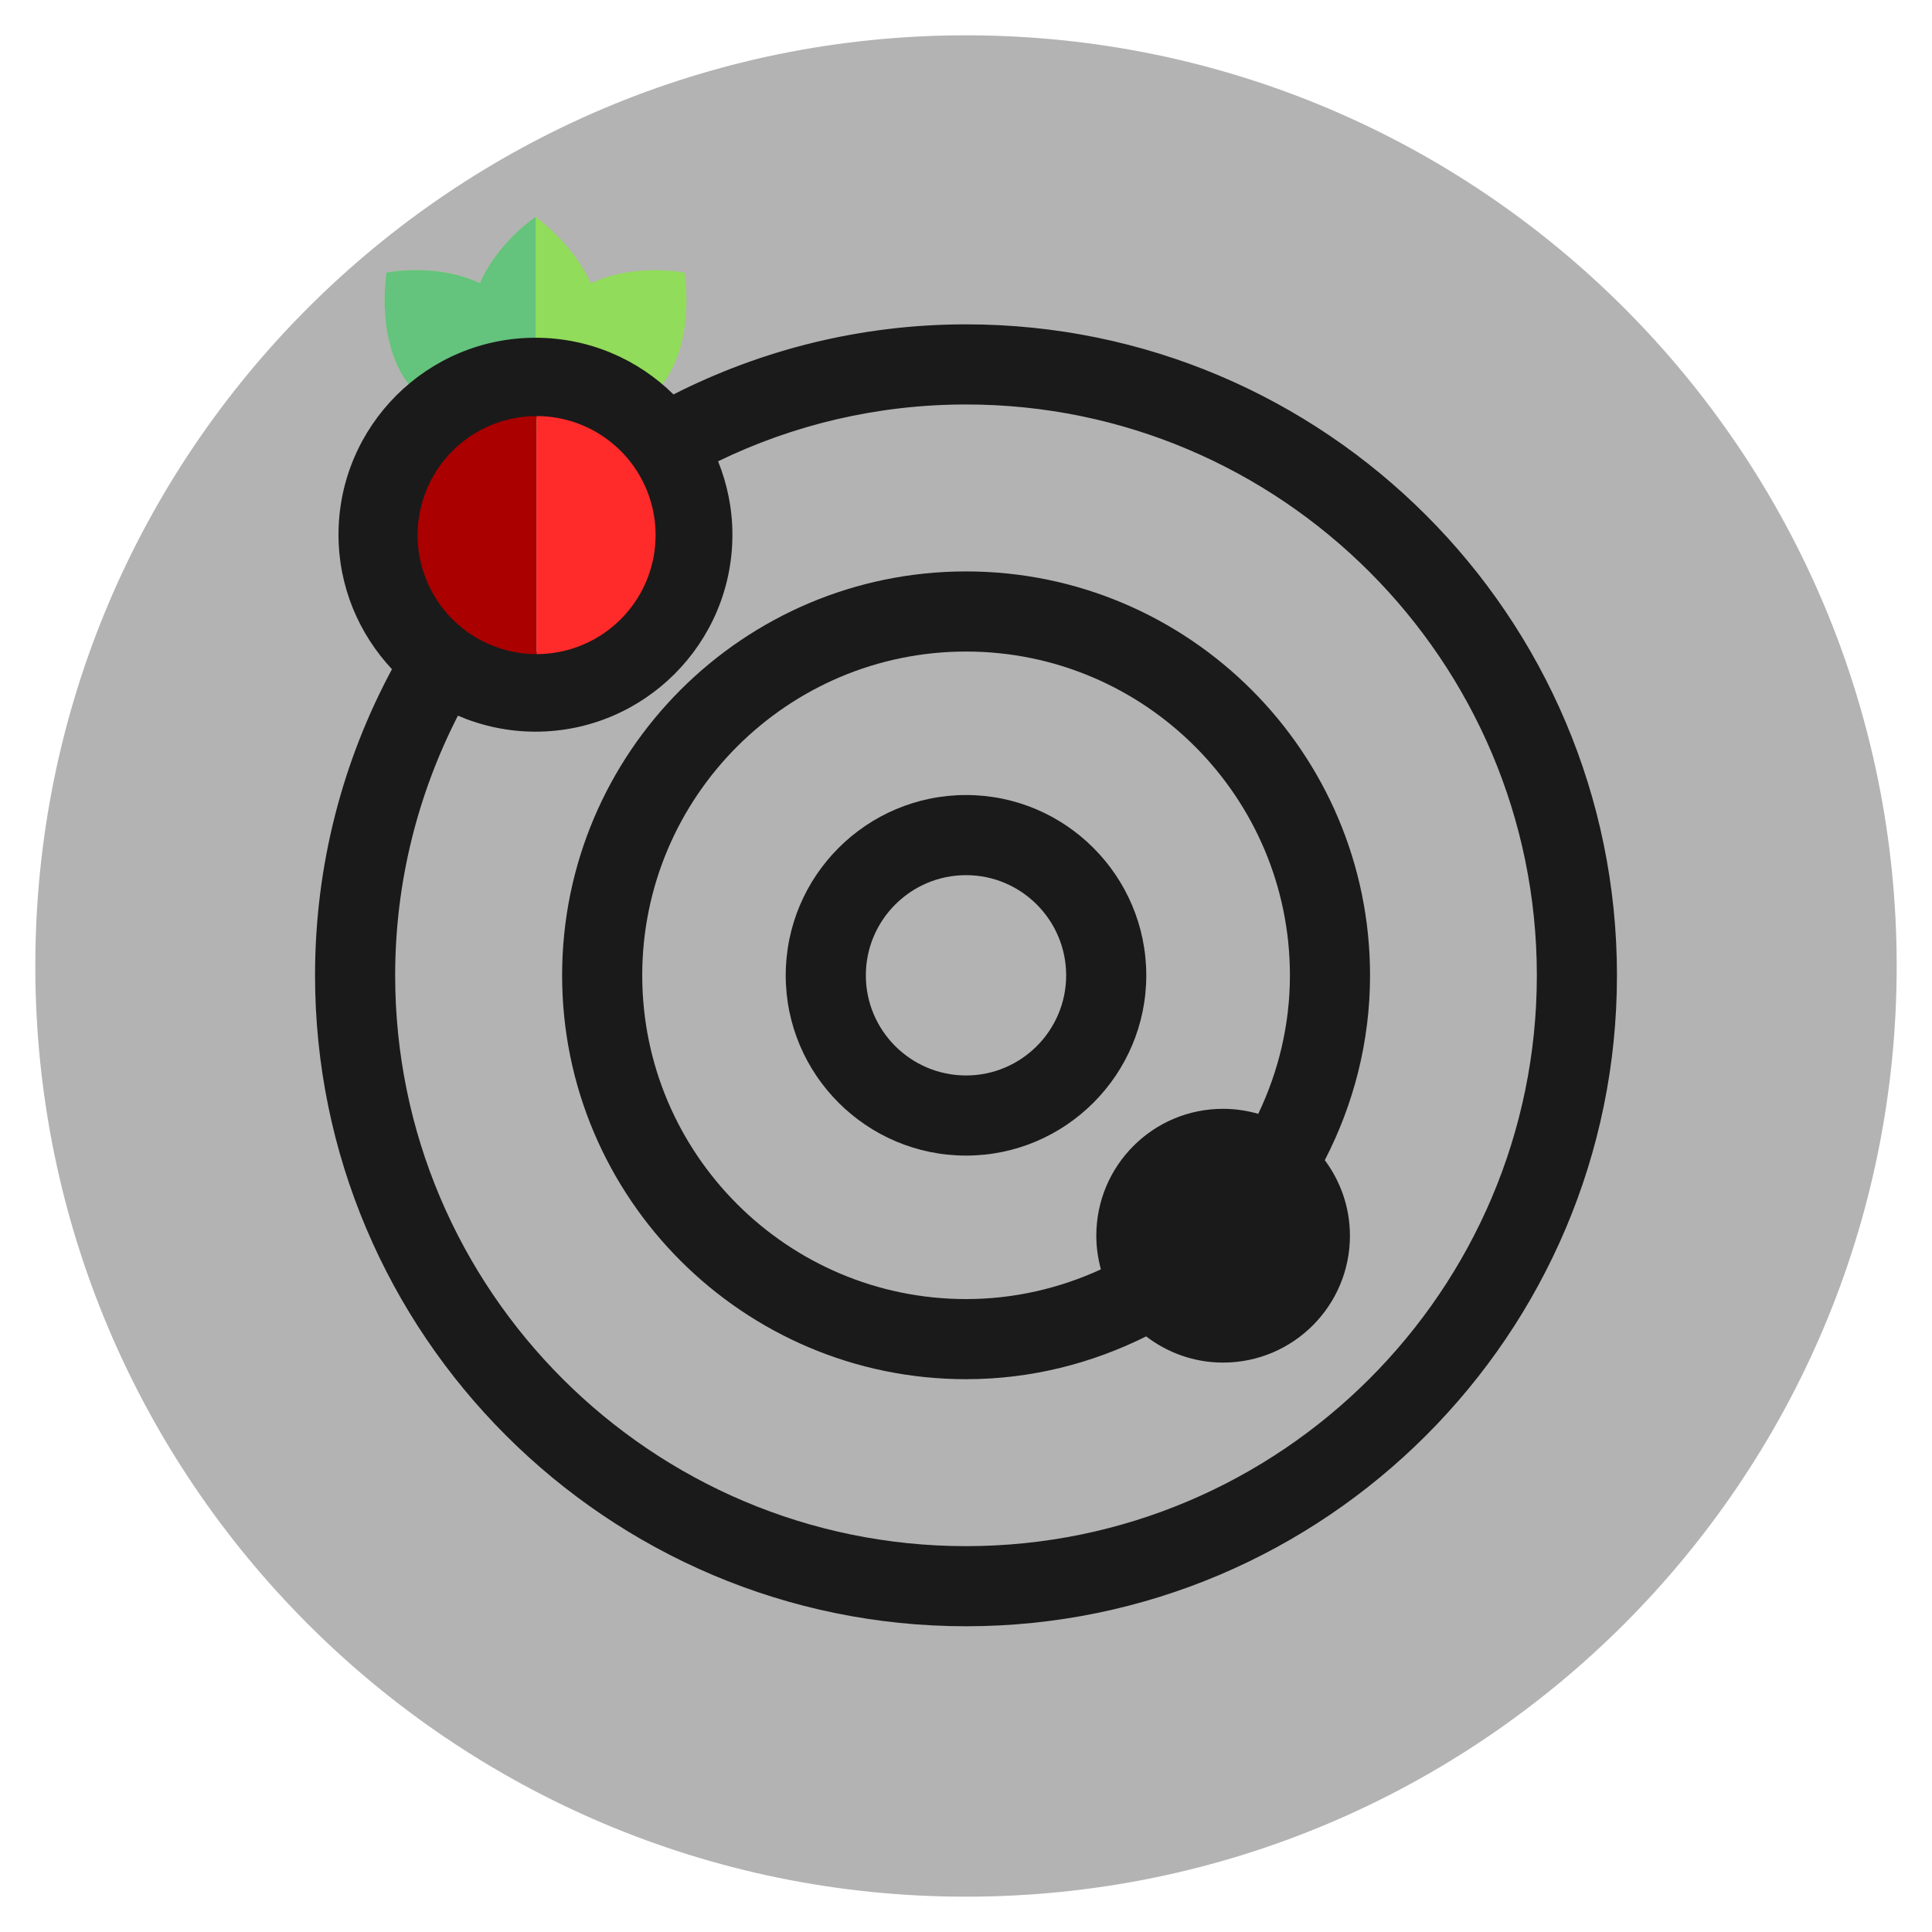
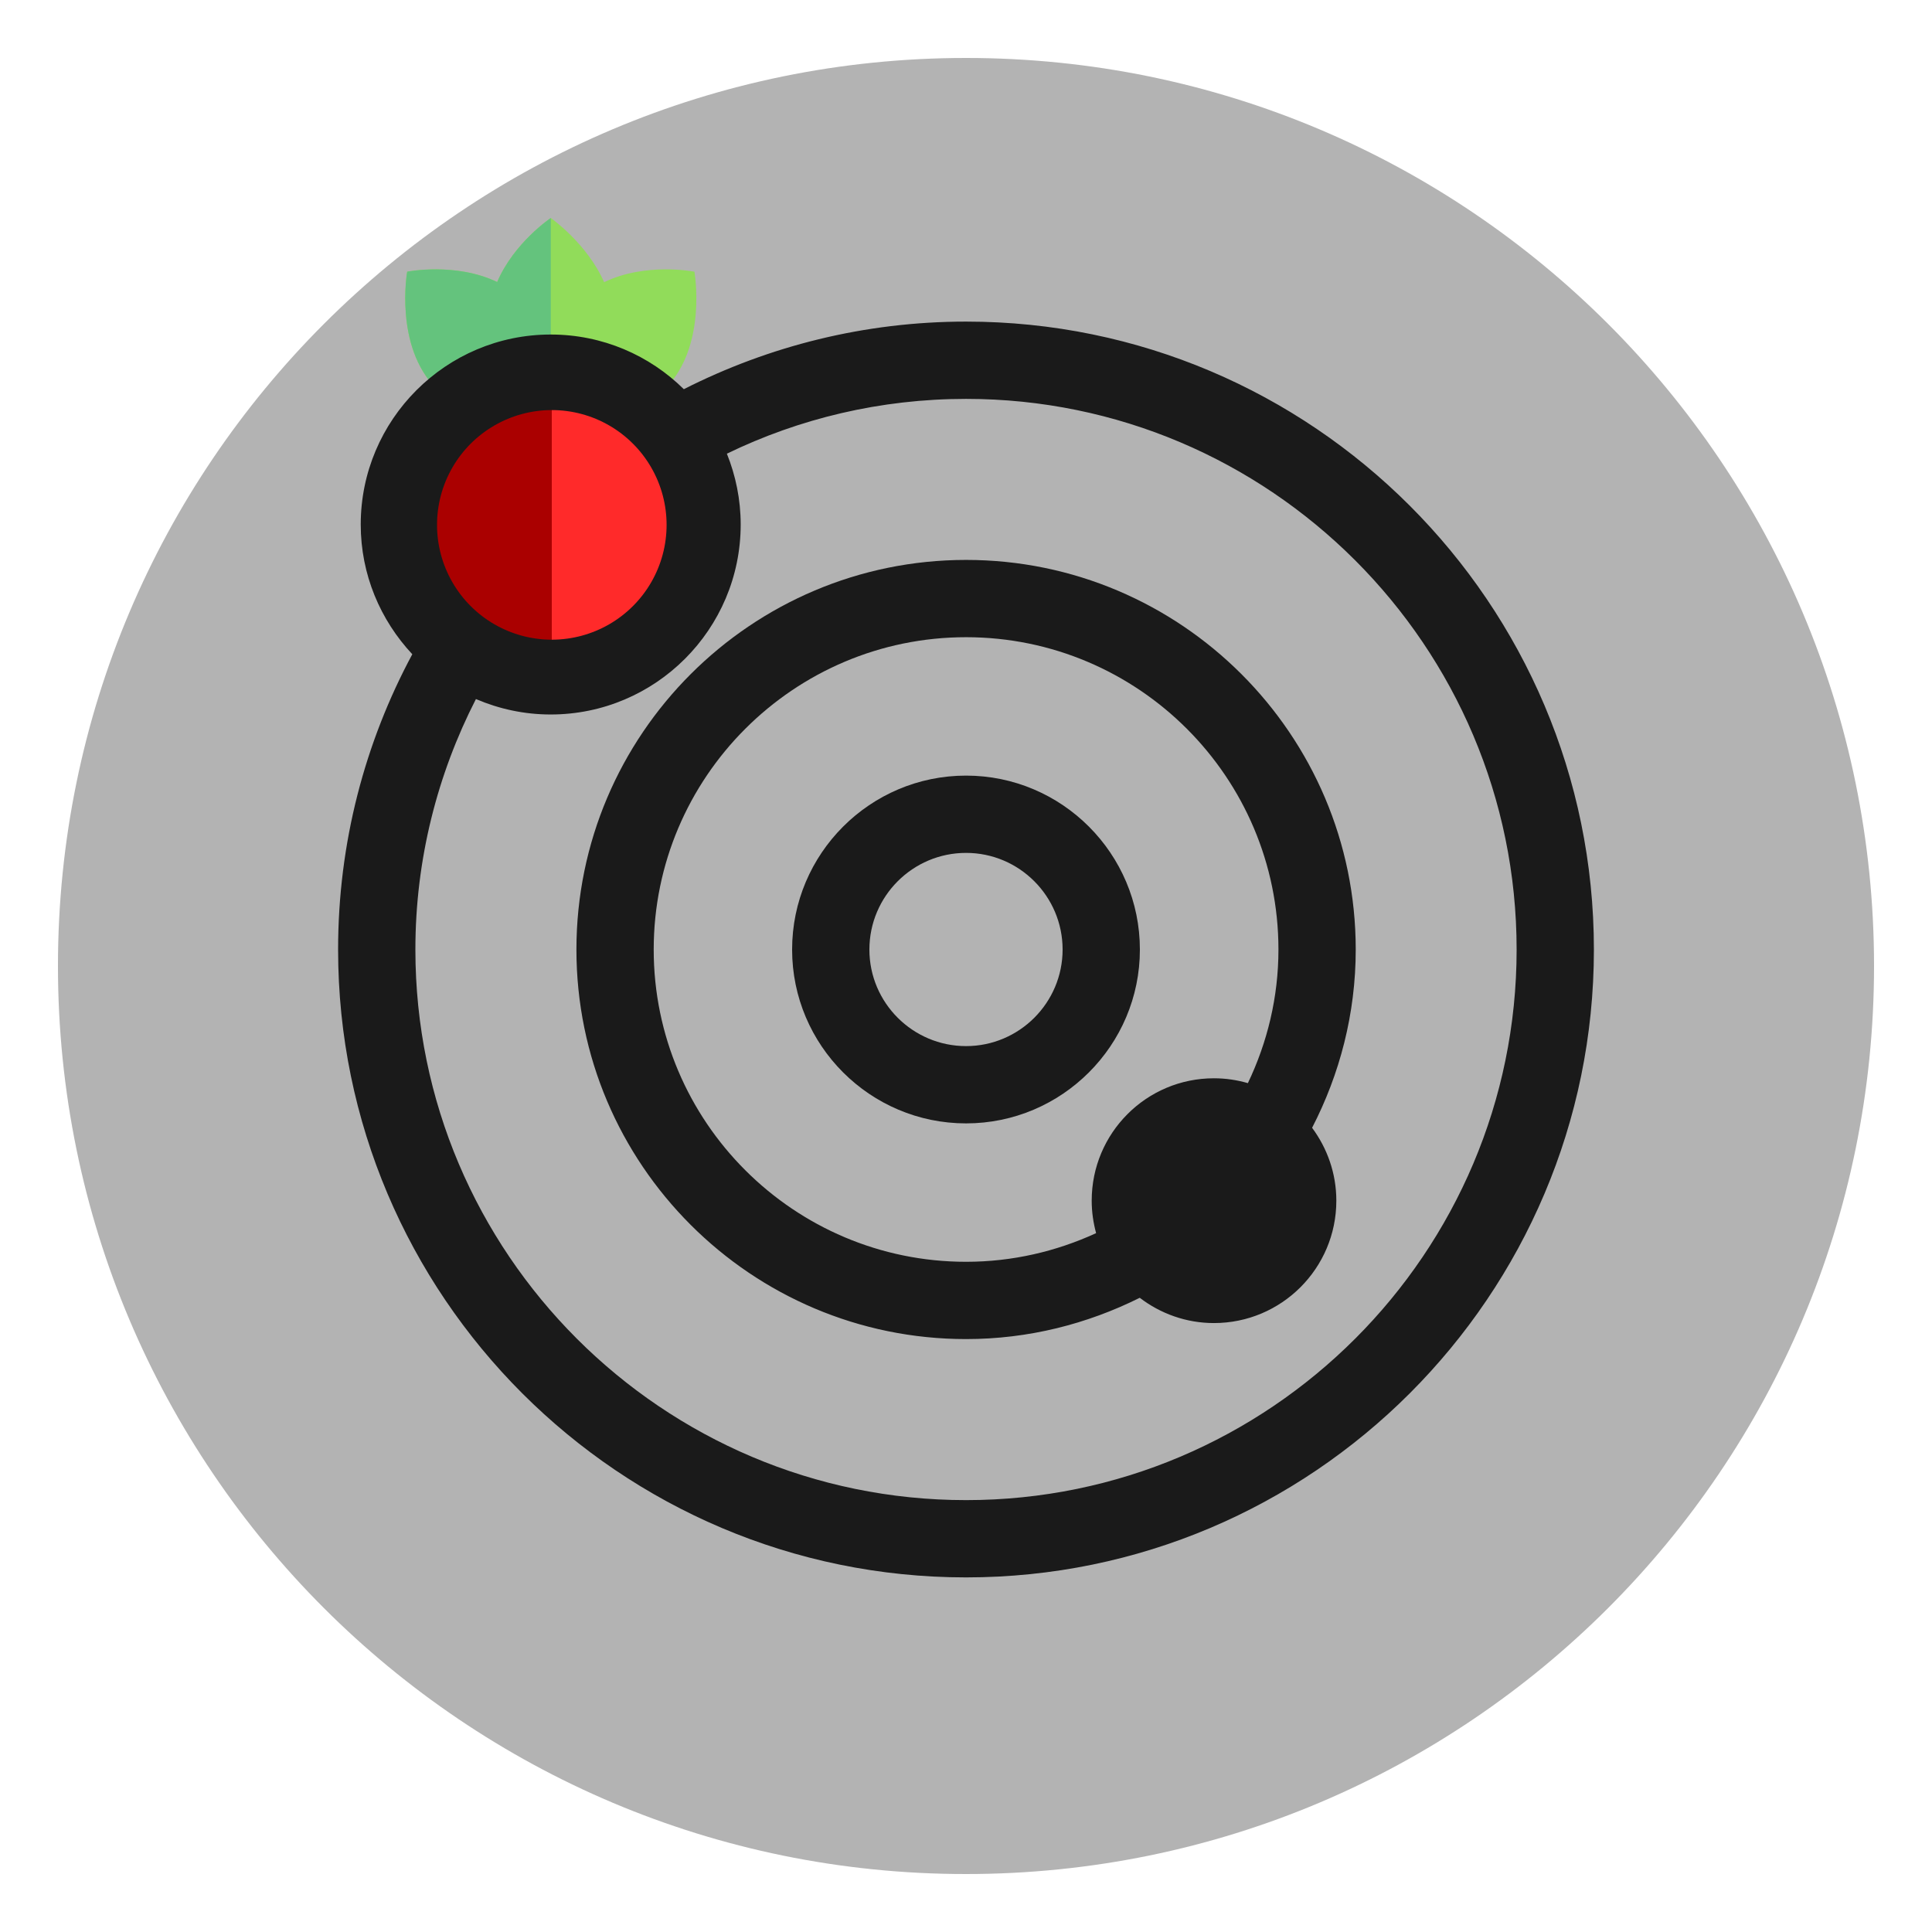
<svg xmlns="http://www.w3.org/2000/svg" width="100" height="100" id="svg2493" version="1.1">
  <defs id="defs2495">
    <linearGradient id="linearGradient3764">
      <stop style="stop-color:#ffffb7;stop-opacity:1;" offset="0" id="stop3766" />
      <stop id="stop3772" offset="0.5" style="stop-color:#f4e55b;stop-opacity:1;" />
      <stop style="stop-color:#ea9a00;stop-opacity:1;" offset="1" id="stop3768" />
    </linearGradient>
  </defs>
  <g id="layer3" transform="translate(0,-100)" />
  <g id="layer1" transform="translate(0,36)">
    <g id="layer2">
-       <circle style="fill:#b3b3b3;stroke-width:0.936" id="path63" cx="50" cy="14" r="48.172" />
+       <circle style="fill:#b3b3b3;stroke-width:0.914" id="path63" cx="50" cy="14" r="47" />
    </g>
-     <g id="g3837" transform="matrix(9.027178,0,0,9.027178,-352.844,-147.7631)">
+     <g id="g3837" transform="matrix(8.707396,0,0,8.707396,-338.5735,-143.3516)">
      <g id="g41" transform="matrix(0.06786289,0,0,0.06786289,37.8271,20.23635)">
        <g id="g108" transform="matrix(1.2,0,0,1.2,-12.5375,-145.45)">
          <g transform="matrix(0.125,0,0,0.125,44.20562,40.01806)" id="XMLID_1608_">
            <path d="m 239.228,31.365 c 0,0 -28.378,-5.672 -52.737,6.117 C 176.53,14.842 155.354,0 155.354,0 c 0,0 -21.429,14.305 -31.314,37.395 -24.319,-11.676 -52.558,-6.029 -52.558,-6.029 0,0 -7.682,43.532 17.07,68.285 19.21,19.209 49.726,18.885 62.431,17.776 2.665,2.146 4.371,3.284 4.371,3.284 0,0 1.647,-1.156 4.225,-3.297 12.617,1.118 43.294,1.52 62.579,-17.764 24.752,-24.753 17.07,-68.285 17.07,-68.285 z" style="fill:#91dc5a" id="XMLID_1609_" />
            <path d="m 155.354,0 c 0,0 -21.429,14.305 -31.314,37.395 -24.319,-11.676 -52.558,-6.029 -52.558,-6.029 0,0 -7.682,43.532 17.07,68.285 19.21,19.209 49.726,18.885 62.431,17.776 2.665,2.146 4.371,3.284 4.371,3.284 z" style="fill:#64c37d" id="XMLID_1610_" />
          </g>
        </g>
        <g transform="matrix(0.4284824,0,0,0.4284824,45.18124,-88.35281)" style="fill:#1a1a1a" id="g95">
          <g style="fill:#1a1a1a" id="g4">
            <path style="fill:#1a1a1a" d="m 64.518,128.375 c 0,35.203 28.655,63.827 63.857,63.827 9.491,0 18.472,-2.133 26.582,-5.857 -0.571,-2.133 -0.901,-4.325 -0.901,-6.638 0,-13.817 11.174,-25.02 24.99,-25.02 2.433,0 4.746,0.36 6.938,0.991 3.965,-8.29 6.248,-17.541 6.248,-27.303 0,-35.233 -28.655,-63.857 -63.857,-63.857 -35.202,0 -63.857,28.625 -63.857,63.857 z m 143.514,0 c 0,13.126 -3.274,25.501 -8.921,36.434 3.094,4.175 4.956,9.311 4.956,14.898 0,13.817 -11.204,25.02 -25.02,25.02 -5.707,0 -10.963,-1.952 -15.168,-5.166 -10.723,5.346 -22.738,8.44 -35.503,8.44 -43.913,0 -79.656,-35.713 -79.656,-79.626 0,-43.943 35.743,-79.656 79.656,-79.656 43.913,0 79.656,35.713 79.656,79.656 z" id="path2" />
          </g>
          <g style="fill:#1a1a1a" id="g12">
            <path style="fill:#1a1a1a" d="m 128.375,148.109 c 10.873,0 19.734,-8.861 19.734,-19.734 0,-10.903 -8.861,-19.764 -19.734,-19.764 -10.903,0 -19.764,8.861 -19.764,19.764 0,10.874 8.861,19.734 19.764,19.734 z m 0,-55.297 c 19.584,0 35.533,15.949 35.533,35.563 0,19.584 -15.949,35.533 -35.533,35.533 -19.614,0 -35.563,-15.949 -35.563,-35.533 0,-19.613 15.95,-35.563 35.563,-35.563 z" id="path10" />
          </g>
          <g style="fill:#1a1a1a" id="g20">
            <path style="fill:#1a1a1a" d="m 43.463,64.518 c 12.705,0 23.038,-10.333 23.038,-23.038 0,-12.705 -10.333,-23.038 -23.038,-23.038 -12.705,0 -23.038,10.333 -23.038,23.038 0,12.705 10.332,23.038 23.038,23.038 z M 128.375,0 C 199.141,0 256.72,57.58 256.72,128.375 256.72,199.141 199.14,256.72 128.375,256.72 57.58,256.721 0,199.141 0,128.375 0,106.539 5.497,85.994 15.168,68.002 8.65,61.034 4.626,51.723 4.626,41.48 4.626,20.064 22.047,2.643 43.463,2.643 54.066,2.643 63.677,6.908 70.676,13.817 88.037,5.016 107.62,0 128.375,0 Z m 112.547,128.375 c 0,-62.085 -50.491,-112.576 -112.546,-112.576 -17.511,0 -34.121,4.025 -48.899,11.204 1.802,4.475 2.823,9.371 2.823,14.478 0,21.416 -17.421,38.837 -38.837,38.837 -5.437,0 -10.573,-1.141 -15.289,-3.154 -7.87,15.379 -12.375,32.77 -12.375,51.212 0,62.055 50.491,112.546 112.576,112.546 62.055,0 112.547,-50.492 112.547,-112.547 z" id="path18" />
          </g>
        </g>
        <g id="g3817">
          <path transform="rotate(90)" d="m -60.49,-63.903 a 10.056,10.056 0 0 1 -5.028,8.709 10.056,10.056 0 0 1 -10.056,0 10.056,10.056 0 0 1 -5.028,-8.709" style="fill:#aa0000;stroke-width:4.741" id="path26" />
          <path transform="rotate(-90)" id="path3813" style="fill:#ff2a2a;stroke-width:4.741" d="m 80.603,63.899 a 10.056,10.056 0 0 1 -5.028,8.709 10.056,10.056 0 0 1 -10.056,0 10.056,10.056 0 0 1 -5.028,-8.709" />
        </g>
      </g>
    </g>
  </g>
</svg>
